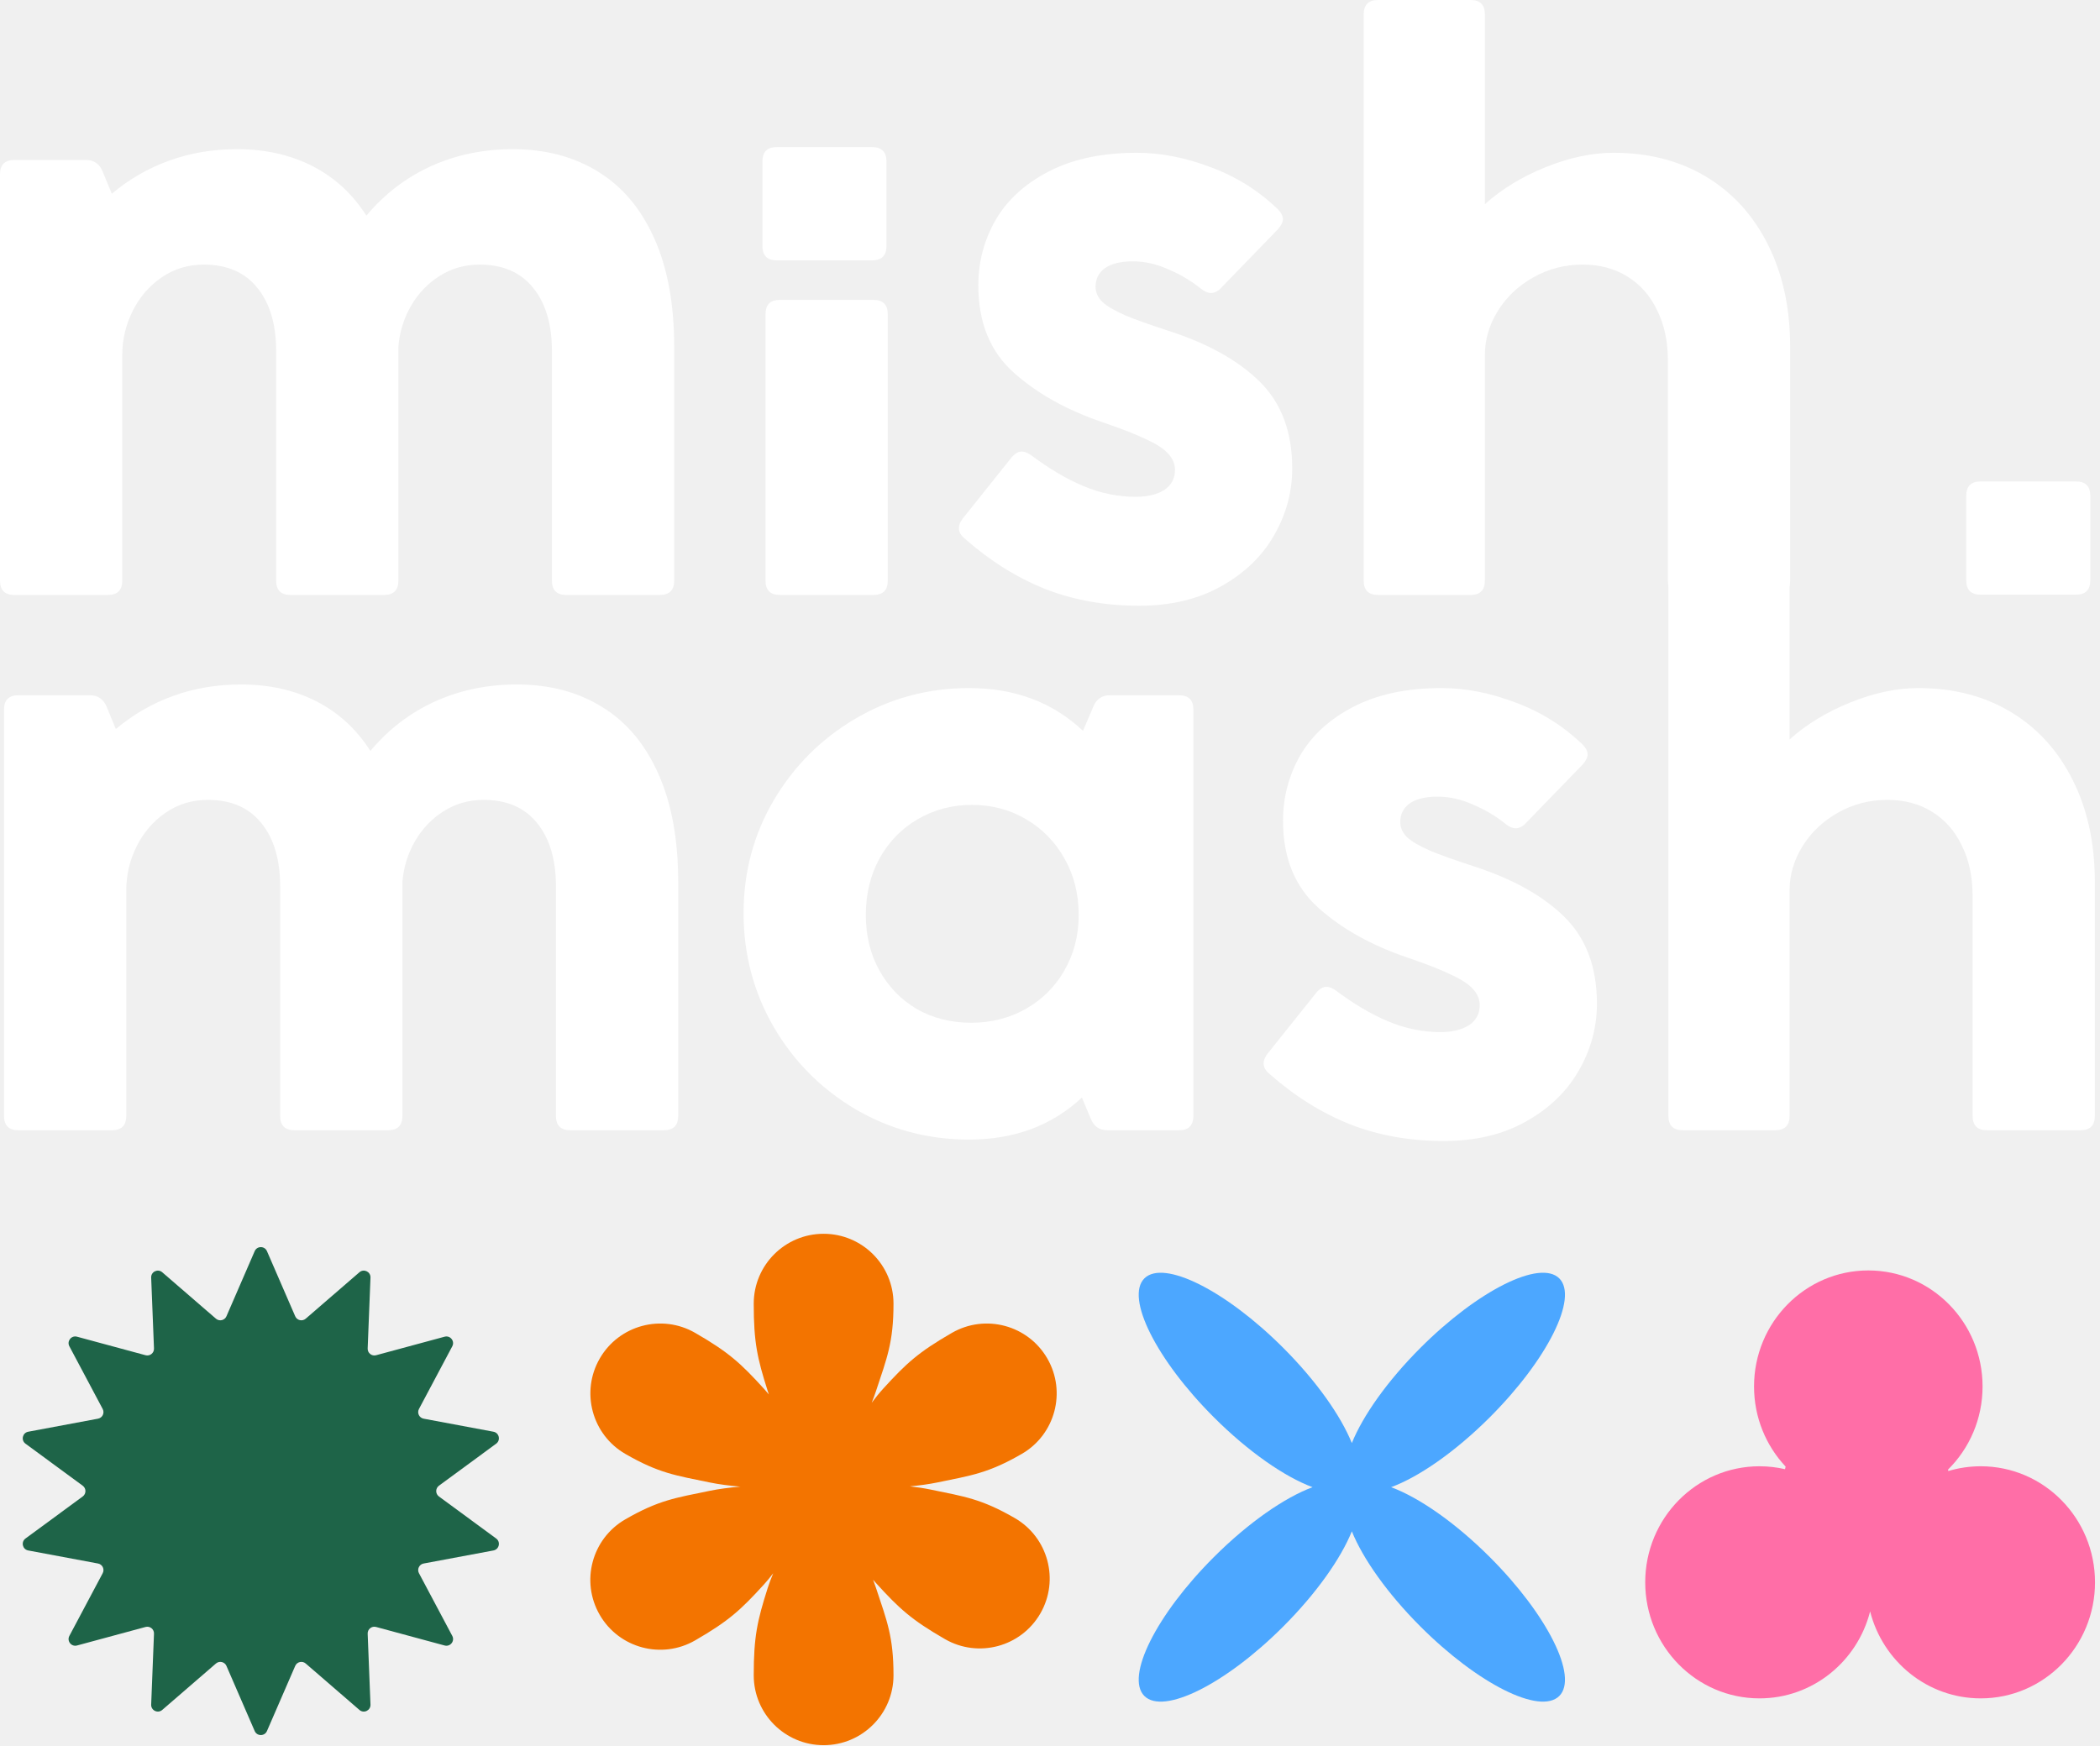
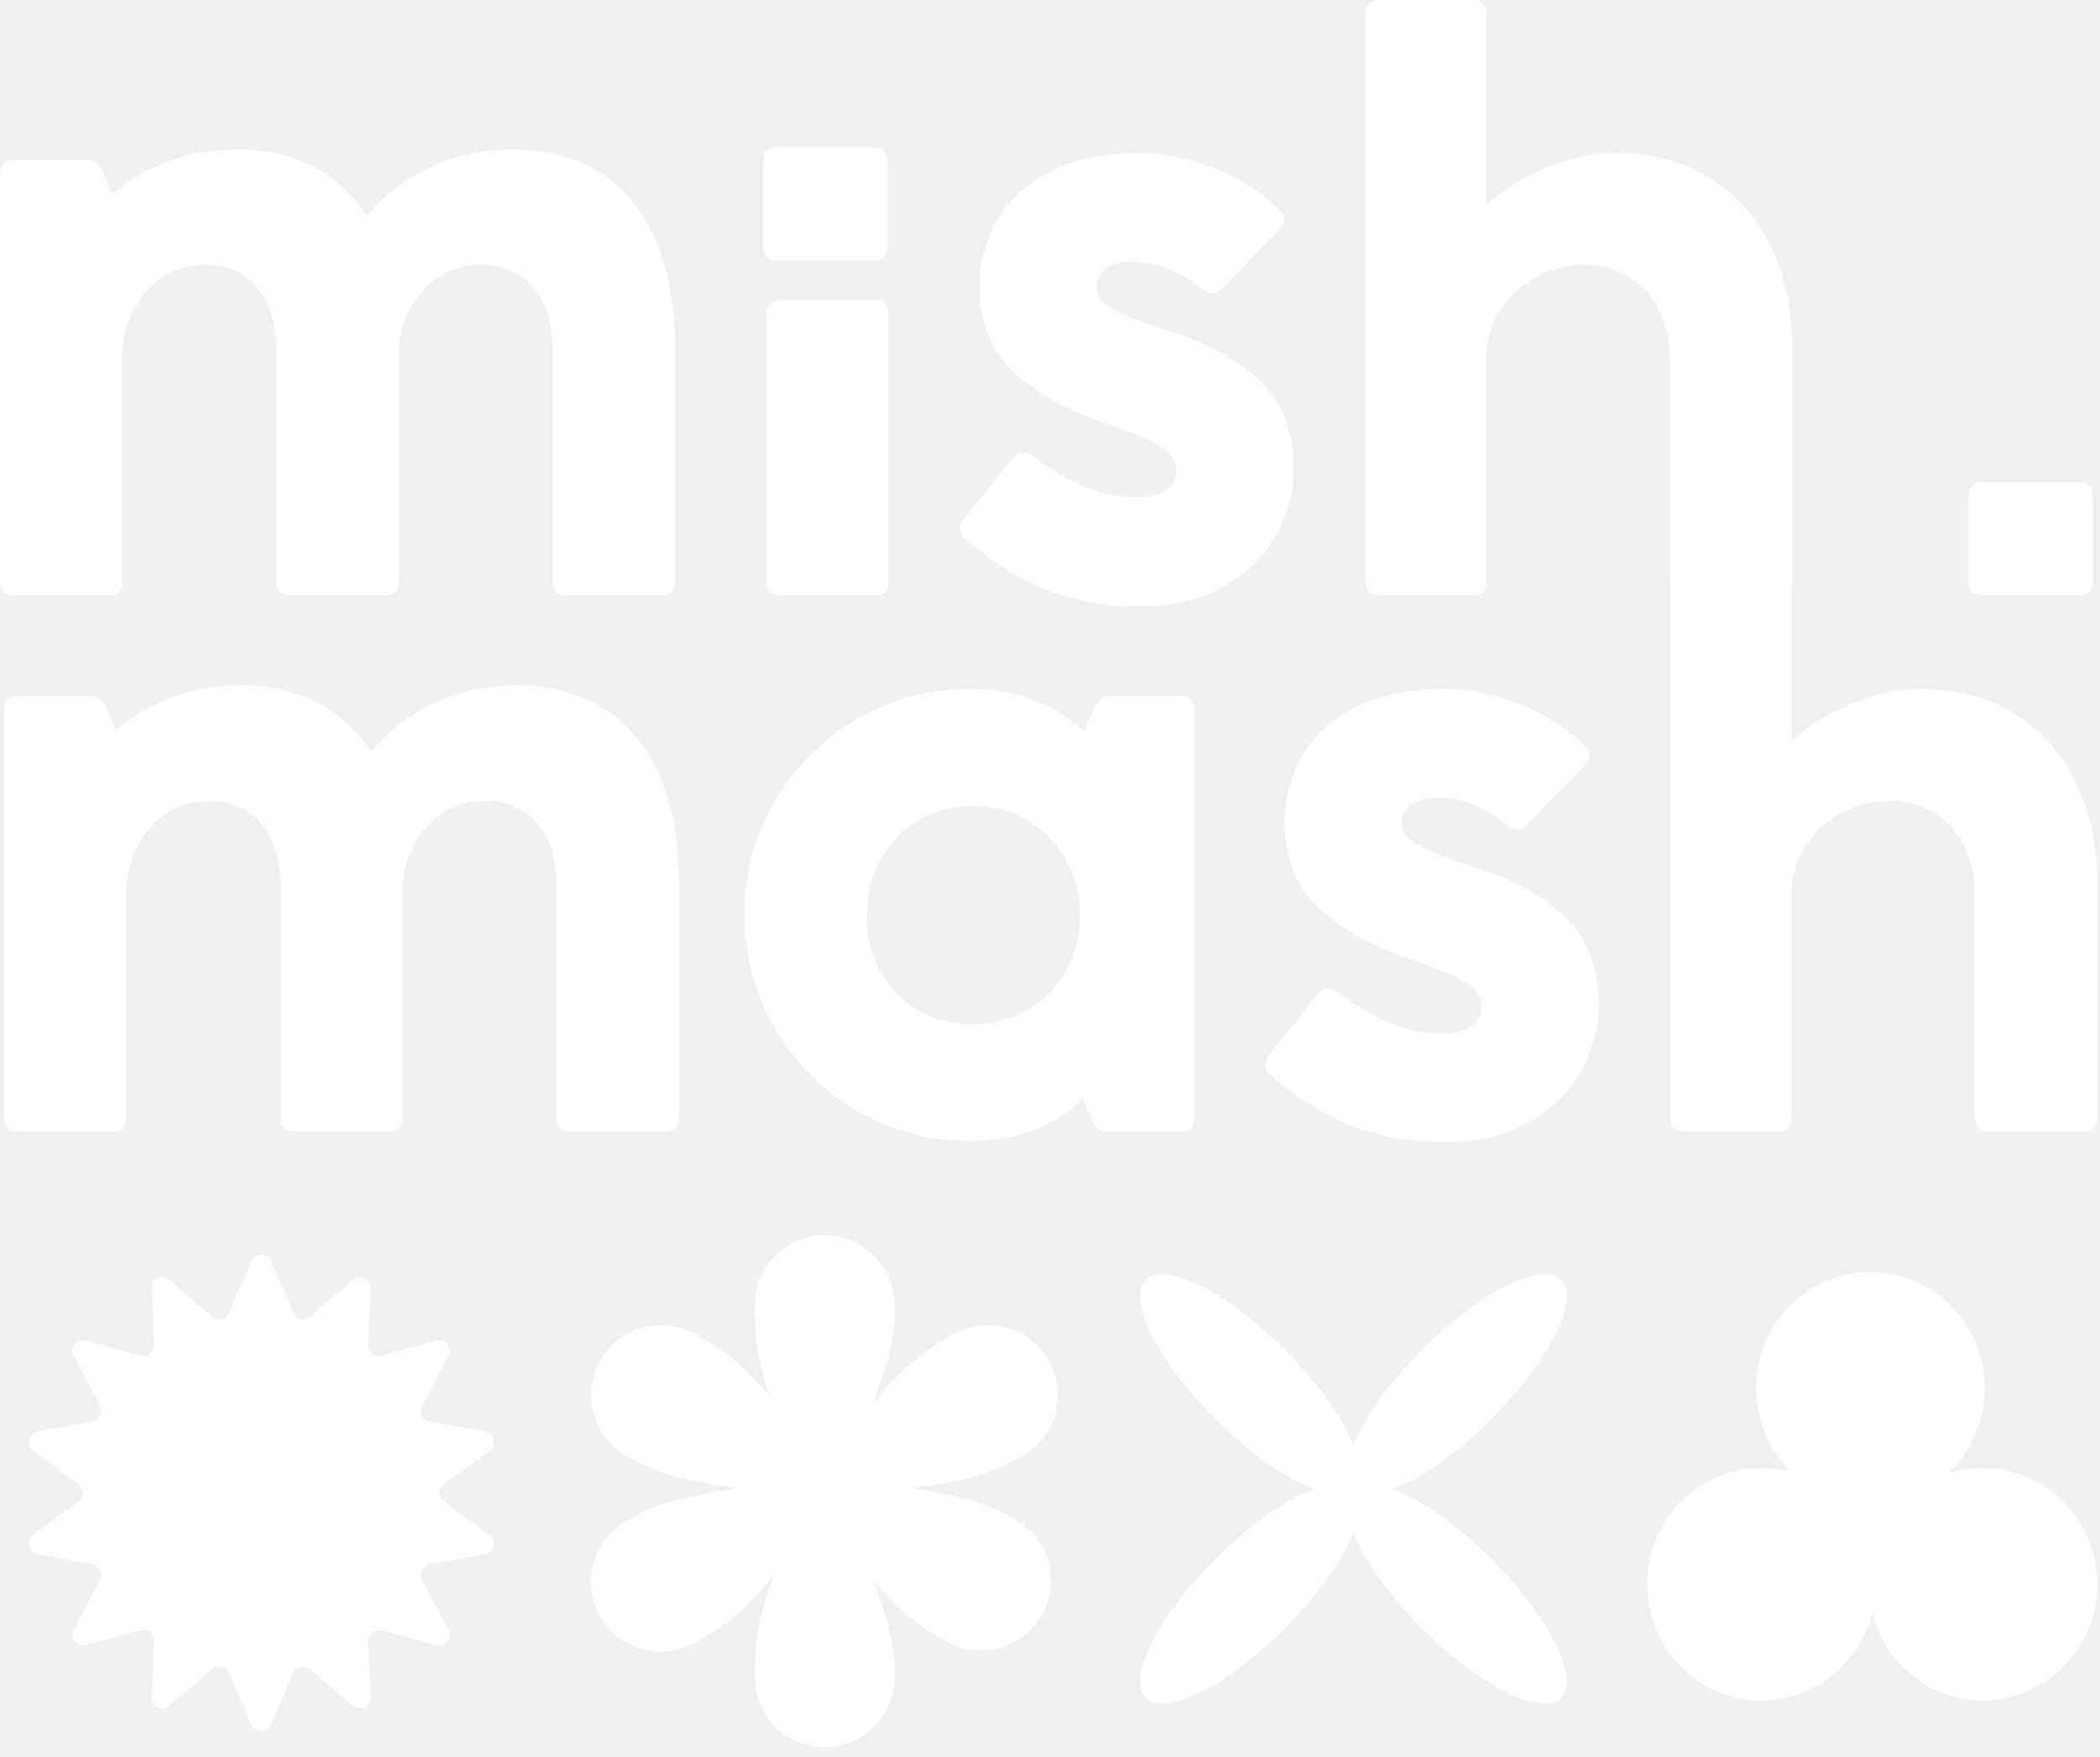
- <svg xmlns="http://www.w3.org/2000/svg" width="314" height="261" viewBox="0 0 314 261" fill="none">
-   <path d="M241.272 22.85C246.541 22.85 251.164 24.05 255.143 26.452C259.121 28.853 262.204 32.258 264.39 36.667C266.576 41.039 267.67 46.111 267.67 51.882V86.828C267.67 88.262 266.953 88.979 265.519 88.979H251.541C250.107 88.979 249.39 88.262 249.39 86.828V53.925C249.39 51.057 248.852 48.548 247.777 46.398C246.738 44.212 245.25 42.527 243.315 41.344C241.415 40.161 239.193 39.57 236.648 39.57C233.96 39.57 231.487 40.215 229.229 41.505C227.007 42.76 225.25 44.427 223.96 46.505C222.67 48.584 222.025 50.789 222.025 53.118V86.828C222.025 88.262 221.308 88.979 219.874 88.979H206.057C204.623 88.979 203.906 88.262 203.906 86.828V2.151C203.906 0.717 204.623 0 206.057 0H219.874C221.308 0 222.025 0.717 222.025 2.151V30.538C224.533 28.28 227.562 26.434 231.111 25C234.659 23.566 238.046 22.85 241.272 22.85Z" fill="white" />
-   <path d="M170.315 90.591C165.225 90.591 160.53 89.749 156.229 88.065C151.964 86.344 147.967 83.835 144.24 80.538C143.666 80.072 143.379 79.552 143.379 78.979C143.379 78.513 143.577 78.029 143.971 77.527L151.229 68.441C151.731 67.832 152.25 67.527 152.788 67.527C153.182 67.527 153.666 67.724 154.24 68.118C156.856 70.09 159.437 71.613 161.982 72.688C164.562 73.764 167.161 74.301 169.777 74.301C171.569 74.301 173.003 73.961 174.078 73.28C175.154 72.563 175.691 71.559 175.691 70.269C175.691 69.409 175.369 68.62 174.723 67.903C174.114 67.186 173.039 66.47 171.498 65.753C169.956 65 167.77 64.14 164.939 63.172C159.526 61.344 155.064 58.853 151.551 55.699C148.039 52.545 146.283 48.208 146.283 42.688C146.283 39.176 147.143 35.914 148.863 32.903C150.62 29.893 153.272 27.473 156.82 25.645C160.404 23.782 164.795 22.85 169.992 22.85C173.577 22.85 177.25 23.567 181.014 25C184.813 26.398 188.164 28.495 191.068 31.291C191.569 31.792 191.82 32.294 191.82 32.796C191.82 33.226 191.569 33.728 191.068 34.301L182.573 43.065C182.107 43.566 181.605 43.817 181.068 43.817C180.602 43.817 180.1 43.602 179.562 43.172C178.093 41.989 176.462 41.022 174.67 40.269C172.913 39.48 171.157 39.086 169.401 39.086C167.573 39.086 166.175 39.427 165.207 40.108C164.275 40.789 163.81 41.721 163.81 42.903C163.81 43.728 164.15 44.48 164.831 45.161C165.548 45.807 166.677 46.47 168.218 47.151C169.759 47.796 171.91 48.566 174.67 49.462C180.584 51.362 185.154 53.907 188.379 57.097C191.605 60.287 193.218 64.606 193.218 70.054C193.218 73.602 192.304 76.954 190.476 80.108C188.684 83.226 186.05 85.753 182.573 87.688C179.132 89.624 175.046 90.591 170.315 90.591Z" fill="white" />
-   <path d="M132.742 86.828C132.742 88.262 132.026 88.979 130.592 88.979H116.613C115.18 88.979 114.463 88.262 114.463 86.828V47C114.463 45.566 115.18 44.849 116.613 44.849H130.592C132.026 44.849 132.742 45.566 132.742 47V86.828Z" fill="white" />
-   <path d="M114 36.785C114 38.219 114.717 38.935 116.151 38.935H130.398C131.832 38.935 132.548 38.219 132.548 36.785V24.151C132.548 22.717 131.832 22 130.398 22H116.151C114.717 22 114 22.717 114 24.151V36.785Z" fill="white" />
-   <path d="M294 86.785C294 88.219 294.717 88.936 296.151 88.936H310.398C311.832 88.936 312.548 88.219 312.548 86.785V74.15C312.548 72.717 311.832 72 310.398 72H296.151C294.717 72 294 72.717 294 74.15V86.785Z" fill="white" />
-   <path d="M76.667 22.312C81.577 22.312 85.842 23.442 89.462 25.7C93.082 27.922 95.878 31.255 97.85 35.7C99.821 40.108 100.806 45.502 100.806 51.882V86.829C100.806 88.262 100.09 88.979 98.656 88.979H84.677C83.244 88.979 82.527 88.262 82.527 86.829V52.528C82.527 48.513 81.595 45.359 79.731 43.065C77.867 40.735 75.197 39.571 71.72 39.571C69.498 39.571 67.491 40.144 65.699 41.291C63.943 42.402 62.527 43.89 61.452 45.753C60.376 47.617 59.749 49.642 59.57 51.829V86.829C59.57 88.262 58.853 88.979 57.419 88.979H43.441C42.007 88.979 41.29 88.262 41.29 86.829V52.528C41.29 48.513 40.358 45.359 38.495 43.065C36.631 40.735 33.961 39.571 30.484 39.571C28.118 39.571 26.004 40.216 24.14 41.506C22.312 42.761 20.878 44.427 19.839 46.506C18.799 48.585 18.28 50.789 18.28 53.119V86.829C18.28 88.262 17.563 88.979 16.129 88.979H2.151C0.717 88.979 0 88.262 0 86.829V26.076C0 24.642 0.717 23.925 2.151 23.925H12.85C13.459 23.925 13.961 24.069 14.355 24.355C14.749 24.606 15.072 25.019 15.323 25.592L16.72 28.979C19.265 26.829 22.115 25.18 25.269 24.033C28.423 22.886 31.81 22.312 35.43 22.312C39.66 22.312 43.423 23.155 46.72 24.839C50.018 26.524 52.706 28.997 54.785 32.259C57.437 29.069 60.627 26.614 64.355 24.893C68.118 23.173 72.222 22.312 76.667 22.312Z" fill="white" />
-   <path d="M286.832 102.903C292.101 102.903 296.725 104.104 300.703 106.505C304.682 108.907 307.764 112.312 309.951 116.72C312.137 121.093 313.23 126.165 313.23 131.935V166.882C313.23 168.315 312.513 169.032 311.08 169.032H297.101C295.668 169.032 294.951 168.315 294.951 166.882V133.978C294.951 131.111 294.413 128.602 293.338 126.452C292.298 124.265 290.811 122.581 288.875 121.398C286.976 120.215 284.754 119.624 282.209 119.624C279.521 119.624 277.047 120.269 274.789 121.559C272.567 122.814 270.811 124.48 269.521 126.559C268.23 128.638 267.585 130.842 267.585 133.172V166.882C267.585 168.315 266.868 169.032 265.435 169.032H251.617C250.184 169.032 249.467 168.315 249.467 166.882V87.15C249.467 85.717 250.184 85 251.617 85H265.435C266.868 85 267.585 85.717 267.585 87.15V110.591C270.094 108.333 273.123 106.487 276.671 105.054C280.219 103.62 283.607 102.903 286.832 102.903Z" fill="white" />
-   <path d="M215.875 170.645C210.786 170.645 206.09 169.803 201.789 168.118C197.524 166.398 193.528 163.889 189.8 160.591C189.227 160.126 188.94 159.606 188.94 159.032C188.94 158.566 189.137 158.083 189.531 157.581L196.789 148.495C197.291 147.885 197.811 147.581 198.349 147.581C198.743 147.581 199.227 147.778 199.8 148.172C202.417 150.143 204.997 151.667 207.542 152.742C210.123 153.817 212.721 154.355 215.338 154.355C217.13 154.355 218.564 154.014 219.639 153.333C220.714 152.617 221.252 151.613 221.252 150.323C221.252 149.462 220.929 148.674 220.284 147.957C219.675 147.24 218.599 146.523 217.058 145.807C215.517 145.054 213.331 144.194 210.499 143.226C205.087 141.398 200.625 138.907 197.112 135.753C193.599 132.599 191.843 128.262 191.843 122.742C191.843 119.229 192.703 115.968 194.424 112.957C196.18 109.946 198.832 107.527 202.381 105.699C205.965 103.835 210.356 102.903 215.553 102.903C219.137 102.903 222.811 103.62 226.574 105.054C230.374 106.452 233.725 108.548 236.628 111.344C237.13 111.846 237.381 112.348 237.381 112.85C237.381 113.28 237.13 113.781 236.628 114.355L228.133 123.118C227.668 123.62 227.166 123.871 226.628 123.871C226.162 123.871 225.66 123.656 225.123 123.226C223.653 122.043 222.022 121.075 220.23 120.323C218.474 119.534 216.718 119.14 214.961 119.14C213.134 119.14 211.736 119.48 210.768 120.161C209.836 120.842 209.37 121.774 209.37 122.957C209.37 123.781 209.711 124.534 210.392 125.215C211.108 125.86 212.237 126.523 213.779 127.204C215.32 127.85 217.47 128.62 220.23 129.516C226.144 131.416 230.714 133.961 233.94 137.151C237.166 140.341 238.779 144.66 238.779 150.108C238.779 153.656 237.865 157.007 236.037 160.161C234.245 163.28 231.61 165.807 228.133 167.742C224.693 169.678 220.607 170.645 215.875 170.645Z" fill="white" />
-   <path d="M163.493 105.645C163.959 104.534 164.784 103.979 165.967 103.979H176.289C177.723 103.979 178.44 104.695 178.44 106.129V166.882C178.44 168.316 177.723 169.032 176.289 169.032H165.59C164.407 169.032 163.583 168.477 163.117 167.366L161.773 164.14C157.293 168.333 151.666 170.43 144.891 170.43C138.762 170.43 133.117 168.925 127.956 165.914C122.795 162.867 118.709 158.764 115.698 153.602C112.687 148.405 111.182 142.724 111.182 136.559C111.182 130.43 112.687 124.803 115.698 119.678C118.744 114.516 122.848 110.43 128.01 107.419C133.171 104.409 138.798 102.903 144.891 102.903C151.737 102.903 157.418 105.036 161.934 109.301L163.493 105.645ZM145.214 152.957C148.189 152.957 150.895 152.276 153.332 150.914C155.805 149.516 157.741 147.599 159.139 145.161C160.572 142.688 161.289 139.91 161.289 136.828C161.289 133.71 160.59 130.914 159.192 128.441C157.795 125.932 155.877 123.961 153.44 122.527C151.002 121.093 148.296 120.376 145.321 120.376C142.347 120.376 139.64 121.093 137.203 122.527C134.802 123.925 132.902 125.878 131.504 128.387C130.142 130.896 129.461 133.71 129.461 136.828C129.461 139.946 130.142 142.724 131.504 145.161C132.866 147.599 134.73 149.516 137.096 150.914C139.497 152.276 142.203 152.957 145.214 152.957Z" fill="white" />
-   <path d="M77.267 102.366C82.177 102.366 86.442 103.495 90.062 105.753C93.683 107.976 96.478 111.309 98.45 115.753C100.421 120.162 101.407 125.556 101.407 131.936V166.882C101.407 168.316 100.69 169.033 99.256 169.033H85.278C83.844 169.033 83.127 168.316 83.127 166.882V132.581C83.127 128.567 82.195 125.413 80.331 123.119C78.468 120.789 75.797 119.624 72.32 119.624C70.098 119.624 68.091 120.198 66.299 121.345C64.543 122.456 63.127 123.943 62.052 125.807C60.976 127.671 60.349 129.696 60.17 131.882V166.882C60.17 168.316 59.453 169.033 58.02 169.033H44.041C42.607 169.033 41.89 168.316 41.89 166.882V132.581C41.89 128.567 40.959 125.413 39.095 123.119C37.231 120.789 34.561 119.624 31.084 119.624C28.718 119.624 26.604 120.269 24.74 121.56C22.912 122.814 21.478 124.481 20.439 126.56C19.399 128.639 18.88 130.843 18.88 133.173V166.882C18.88 168.316 18.163 169.033 16.729 169.033H2.751C1.317 169.033 0.6 168.316 0.6 166.882V106.13C0.6 104.696 1.317 103.979 2.751 103.979H13.45C14.059 103.979 14.561 104.122 14.955 104.409C15.349 104.66 15.672 105.072 15.923 105.646L17.32 109.033C19.865 106.882 22.715 105.234 25.869 104.087C29.023 102.94 32.41 102.366 36.03 102.366C40.26 102.366 44.023 103.209 47.321 104.893C50.618 106.578 53.306 109.051 55.385 112.312C58.037 109.122 61.227 106.667 64.955 104.947C68.718 103.226 72.822 102.366 77.267 102.366Z" fill="white" />
-   <path d="M39.917 258.884C39.569 259.687 38.431 259.687 38.083 258.884L33.859 249.145C33.591 248.525 32.798 248.345 32.288 248.786L24.257 255.729C23.595 256.301 22.569 255.807 22.604 254.932L23.025 244.325C23.051 243.651 22.416 243.144 21.764 243.32L11.517 246.091C10.672 246.319 9.962 245.429 10.373 244.656L15.354 235.282C15.671 234.686 15.318 233.954 14.655 233.83L4.22 231.879C3.359 231.719 3.106 230.609 3.811 230.091L12.367 223.806C12.911 223.406 12.911 222.594 12.367 222.194L3.811 215.909C3.106 215.391 3.359 214.281 4.22 214.121L14.655 212.17C15.318 212.046 15.671 211.314 15.354 210.718L10.373 201.344C9.962 200.571 10.672 199.681 11.517 199.909L21.764 202.68C22.416 202.856 23.051 202.349 23.025 201.675L22.604 191.068C22.569 190.193 23.595 189.699 24.257 190.271L32.288 197.214C32.798 197.655 33.591 197.475 33.859 196.855L38.083 187.116C38.431 186.313 39.569 186.313 39.917 187.116L44.141 196.855C44.409 197.475 45.202 197.655 45.712 197.214L53.743 190.271C54.405 189.699 55.431 190.193 55.396 191.068L54.975 201.675C54.949 202.349 55.584 202.856 56.236 202.68L66.483 199.909C67.328 199.681 68.038 200.571 67.627 201.344L62.646 210.718C62.329 211.314 62.682 212.046 63.345 212.17L73.78 214.121C74.641 214.281 74.894 215.391 74.189 215.909L65.633 222.194C65.089 222.594 65.089 223.406 65.633 223.806L74.189 230.091C74.894 230.609 74.641 231.719 73.78 231.879L63.345 233.83C62.682 233.954 62.329 234.686 62.646 235.282L67.627 244.656C68.038 245.429 67.328 246.319 66.483 246.091L56.236 243.32C55.584 243.144 54.949 243.651 54.975 244.325L55.396 254.932C55.431 255.807 54.405 256.301 53.743 255.729L45.712 248.786C45.202 248.345 44.409 248.525 44.141 249.145L39.917 258.884Z" fill="#1E6448" />
-   <path d="M279.355 190C288.791 190 296.44 197.77 296.44 207.355C296.44 212.229 294.462 216.633 291.277 219.785C291.292 219.856 291.306 219.927 291.319 219.998C292.857 219.536 294.485 219.288 296.17 219.288C305.605 219.288 313.254 227.059 313.254 236.645C313.254 246.23 305.605 254 296.17 254C288.214 254 281.528 248.476 279.627 240.997C277.726 248.476 271.041 254 263.085 254C253.649 254 246 246.23 246 236.645C246 227.059 253.649 219.288 263.085 219.288C264.398 219.288 265.676 219.439 266.903 219.724C266.931 219.593 266.961 219.463 266.992 219.334C264.067 216.219 262.271 212 262.271 207.355C262.272 197.77 269.92 190 279.355 190Z" fill="#FF6EA7" />
-   <path d="M123.15 261C117.38 261 112.701 256.321 112.701 250.551C112.701 244.78 113.224 242.412 114.791 237.489C115.017 236.78 115.297 236.045 115.612 235.296C115.149 235.9 114.68 236.469 114.209 236.986C110.73 240.804 108.94 242.441 103.942 245.326C98.945 248.211 92.554 246.499 89.669 241.502C86.784 236.504 88.496 230.114 93.493 227.229C98.491 224.343 101.017 224.012 106.111 222.96C107.506 222.672 109.082 222.472 110.699 222.334C109.085 222.196 107.512 221.996 106.121 221.709C101.027 220.657 98.501 220.326 93.504 217.44C88.506 214.555 86.793 208.165 89.679 203.167C92.564 198.169 98.955 196.456 103.953 199.342C108.951 202.227 110.74 203.865 114.22 207.683C114.47 207.957 114.718 208.246 114.966 208.547C114.905 208.372 114.846 208.2 114.791 208.028C113.224 203.106 112.701 200.737 112.701 194.967C112.701 189.196 117.38 184.518 123.15 184.518C128.921 184.518 133.6 189.196 133.6 194.967C133.6 200.737 132.624 203.091 130.987 208.028C130.798 208.6 130.579 209.192 130.337 209.796C130.902 209.034 131.478 208.319 132.058 207.683C135.537 203.865 137.327 202.227 142.325 199.342C147.323 196.457 153.713 198.169 156.599 203.167C159.484 208.165 157.772 214.555 152.774 217.44C147.777 220.326 145.251 220.657 140.156 221.709C138.903 221.968 137.503 222.155 136.058 222.291C137.13 222.414 138.164 222.568 139.112 222.764C144.207 223.815 146.733 224.147 151.73 227.032C156.728 229.918 158.44 236.308 155.555 241.306C152.669 246.303 146.279 248.015 141.281 245.13C136.284 242.245 134.494 240.608 131.015 236.79C130.859 236.619 130.703 236.442 130.548 236.26C130.708 236.678 130.854 237.089 130.987 237.489C132.624 242.427 133.6 244.78 133.6 250.551C133.6 256.322 128.921 261 123.15 261Z" fill="#F37400" />
-   <path d="M191.867 243.262C183.269 251.86 173.975 256.506 171.109 253.64C168.244 250.773 172.891 241.48 181.488 232.883C186.681 227.69 192.129 223.942 196.26 222.416C192.129 220.89 186.681 217.142 181.488 211.949C172.89 203.351 168.244 194.057 171.11 191.191C173.977 188.326 183.27 192.973 191.867 201.57C196.843 206.546 200.493 211.756 202.132 215.817C203.771 211.756 207.42 206.546 212.396 201.57C220.994 192.972 230.287 188.325 233.153 191.191C236.019 194.057 231.372 203.351 222.774 211.949C217.582 217.141 212.136 220.89 208.005 222.416C212.136 223.942 217.582 227.691 222.774 232.883C231.372 241.481 236.019 250.773 233.153 253.64C230.287 256.506 220.994 251.859 212.396 243.261C207.42 238.286 203.771 233.076 202.132 229.016C200.493 233.077 196.843 238.286 191.867 243.262Z" fill="#4CA7FF" />
+ <svg xmlns="http://www.w3.org/2000/svg" width="196" height="164" viewBox="0 0 196 164" fill="none">
+   <path d="M150.778 14.279C154.071 14.279 156.96 15.03 159.446 16.53C161.933 18.031 163.859 20.159 165.225 22.914C166.592 25.647 167.275 28.816 167.275 32.423V54.262C167.275 55.158 166.827 55.606 165.931 55.606H157.195C156.299 55.606 155.851 55.158 155.851 54.262V33.699C155.851 31.907 155.515 30.34 154.843 28.996C154.194 27.629 153.264 26.576 152.055 25.837C150.868 25.098 149.479 24.729 147.889 24.729C146.209 24.729 144.663 25.132 143.252 25.938C141.863 26.722 140.766 27.764 139.959 29.063C139.153 30.362 138.75 31.739 138.75 33.195V54.262C138.75 55.158 138.302 55.606 137.406 55.606H128.771C127.875 55.606 127.427 55.158 127.427 54.262V1.344C127.427 0.448 127.875 0 128.771 0H137.406C138.302 0 138.75 0.448 138.75 1.344V19.084C140.318 17.673 142.21 16.519 144.428 15.623C146.645 14.727 148.762 14.279 150.778 14.279Z" fill="white" />
+   <path d="M106.435 56.615C103.254 56.615 100.32 56.089 97.632 55.036C94.967 53.961 92.469 52.393 90.14 50.332C89.781 50.041 89.602 49.716 89.602 49.358C89.602 49.066 89.725 48.764 89.972 48.45L94.507 42.772C94.821 42.392 95.146 42.201 95.482 42.201C95.728 42.201 96.031 42.324 96.389 42.571C98.024 43.803 99.637 44.755 101.227 45.427C102.84 46.099 104.464 46.435 106.099 46.435C107.219 46.435 108.115 46.222 108.787 45.796C109.459 45.348 109.795 44.721 109.795 43.915C109.795 43.377 109.593 42.884 109.19 42.436C108.809 41.988 108.137 41.54 107.174 41.092C106.211 40.622 104.844 40.084 103.075 39.48C99.693 38.337 96.904 36.781 94.709 34.809C92.514 32.838 91.416 30.128 91.416 26.679C91.416 24.483 91.954 22.445 93.029 20.564C94.127 18.682 95.784 17.17 98.002 16.028C100.241 14.863 102.985 14.281 106.233 14.281C108.473 14.281 110.769 14.729 113.121 15.625C115.495 16.498 117.589 17.809 119.404 19.556C119.717 19.869 119.874 20.183 119.874 20.497C119.874 20.765 119.717 21.079 119.404 21.437L114.095 26.914C113.804 27.227 113.49 27.384 113.154 27.384C112.863 27.384 112.55 27.25 112.214 26.981C111.295 26.242 110.276 25.637 109.156 25.167C108.059 24.674 106.961 24.427 105.864 24.427C104.721 24.427 103.848 24.64 103.243 25.066C102.661 25.491 102.369 26.074 102.369 26.813C102.369 27.328 102.582 27.799 103.008 28.224C103.456 28.627 104.161 29.042 105.124 29.467C106.088 29.87 107.431 30.352 109.156 30.912C112.852 32.099 115.708 33.69 117.724 35.683C119.74 37.677 120.748 40.376 120.748 43.78C120.748 45.998 120.176 48.092 119.034 50.063C117.914 52.012 116.268 53.591 114.095 54.801C111.945 56.01 109.391 56.615 106.435 56.615Z" fill="white" />
+   <path d="M82.952 54.262C82.952 55.158 82.504 55.606 81.608 55.606H72.873C71.977 55.606 71.529 55.158 71.529 54.262V29.372C71.529 28.476 71.977 28.028 72.873 28.028H81.608C82.504 28.028 82.952 28.476 82.952 29.372V54.262Z" fill="white" />
+   <path d="M71.242 22.99C71.242 23.886 71.69 24.334 72.586 24.334H81.49C82.386 24.334 82.834 23.886 82.834 22.99V15.094C82.834 14.198 82.386 13.75 81.49 13.75H72.586C71.69 13.75 71.242 14.198 71.242 15.094V22.99Z" fill="white" />
+   <path d="M183.727 54.235C183.727 55.131 184.175 55.579 185.071 55.579H193.974C194.87 55.579 195.318 55.131 195.318 54.235V46.339C195.318 45.443 194.87 44.995 193.974 44.995H185.071C184.175 44.995 183.727 45.443 183.727 46.339V54.235Z" fill="white" />
+   <path d="M47.911 13.944C50.98 13.944 53.645 14.649 55.907 16.061C58.17 17.449 59.917 19.532 61.149 22.31C62.381 25.065 62.997 28.436 62.997 32.423V54.262C62.997 55.158 62.549 55.606 61.653 55.606H52.917C52.021 55.606 51.573 55.158 51.573 54.262V32.826C51.573 30.317 50.991 28.346 49.826 26.913C48.661 25.457 46.993 24.729 44.82 24.729C43.431 24.729 42.177 25.087 41.057 25.804C39.959 26.498 39.075 27.428 38.403 28.593C37.731 29.758 37.339 31.023 37.227 32.389V54.262C37.227 55.158 36.779 55.606 35.883 55.606H27.147C26.251 55.606 25.803 55.158 25.803 54.262V32.826C25.803 30.317 25.221 28.346 24.056 26.913C22.892 25.457 21.223 24.729 19.05 24.729C17.572 24.729 16.25 25.132 15.086 25.939C13.943 26.723 13.047 27.764 12.398 29.063C11.748 30.362 11.423 31.74 11.423 33.196V54.262C11.423 55.158 10.975 55.606 10.079 55.606H1.344C0.448 55.606 0 55.158 0 54.262V16.296C0 15.4 0.448 14.952 1.344 14.952H8.03C8.411 14.952 8.724 15.041 8.971 15.221C9.217 15.377 9.419 15.635 9.575 15.993L10.449 18.11C12.039 16.766 13.82 15.736 15.791 15.019C17.762 14.302 19.879 13.944 22.141 13.944C24.784 13.944 27.136 14.47 29.197 15.523C31.258 16.576 32.937 18.121 34.236 20.16C35.894 18.166 37.888 16.632 40.217 15.557C42.569 14.481 45.133 13.944 47.911 13.944Z" fill="white" />
+   <path d="M179.251 64.308C182.543 64.308 185.433 65.058 187.919 66.559C190.405 68.06 192.332 70.188 193.698 72.943C195.064 75.675 195.747 78.845 195.747 82.451V104.29C195.747 105.186 195.299 105.634 194.403 105.634H185.668C184.772 105.634 184.324 105.186 184.324 104.29V83.728C184.324 81.936 183.988 80.368 183.316 79.024C182.666 77.658 181.737 76.605 180.527 75.866C179.34 75.127 177.952 74.757 176.361 74.757C174.681 74.757 173.136 75.16 171.725 75.967C170.336 76.751 169.238 77.792 168.432 79.091C167.626 80.391 167.222 81.768 167.222 83.224V104.29C167.222 105.186 166.775 105.634 165.879 105.634H157.244C156.348 105.634 155.9 105.186 155.9 104.29V54.464C155.9 53.568 156.348 53.12 157.244 53.12H165.879C166.775 53.12 167.222 53.568 167.222 54.464V69.112C168.79 67.701 170.683 66.548 172.901 65.652C175.118 64.756 177.235 64.308 179.251 64.308Z" fill="white" />
+   <path d="M134.907 106.642C131.726 106.642 128.792 106.116 126.104 105.063C123.439 103.988 120.941 102.42 118.612 100.359C118.253 100.068 118.074 99.743 118.074 99.385C118.074 99.094 118.197 98.791 118.444 98.478L122.98 92.8C123.293 92.419 123.618 92.228 123.954 92.228C124.2 92.228 124.503 92.352 124.861 92.598C126.496 93.83 128.109 94.782 129.699 95.454C131.312 96.126 132.936 96.462 134.571 96.462C135.691 96.462 136.587 96.249 137.259 95.824C137.931 95.376 138.267 94.748 138.267 93.942C138.267 93.404 138.065 92.912 137.662 92.464C137.281 92.016 136.609 91.568 135.646 91.12C134.683 90.649 133.317 90.112 131.547 89.507C128.165 88.365 125.376 86.808 123.181 84.837C120.986 82.866 119.889 80.155 119.889 76.706C119.889 74.511 120.426 72.473 121.501 70.591C122.599 68.71 124.256 67.198 126.474 66.055C128.714 64.891 131.457 64.308 134.705 64.308C136.945 64.308 139.241 64.756 141.593 65.652C143.967 66.526 146.061 67.836 147.876 69.583C148.189 69.897 148.346 70.21 148.346 70.524C148.346 70.793 148.189 71.106 147.876 71.465L142.567 76.941C142.276 77.255 141.963 77.412 141.627 77.412C141.335 77.412 141.022 77.277 140.686 77.008C139.767 76.269 138.748 75.664 137.628 75.194C136.531 74.701 135.433 74.455 134.336 74.455C133.193 74.455 132.32 74.668 131.715 75.093C131.133 75.519 130.842 76.101 130.842 76.84C130.842 77.356 131.054 77.826 131.48 78.251C131.928 78.655 132.633 79.069 133.597 79.495C134.56 79.898 135.904 80.379 137.628 80.939C141.324 82.126 144.18 83.717 146.196 85.71C148.212 87.704 149.22 90.403 149.22 93.808C149.22 96.025 148.649 98.119 147.506 100.091C146.386 102.039 144.74 103.618 142.567 104.828C140.417 106.038 137.864 106.642 134.907 106.642Z" fill="white" />
+   <path d="M102.17 66.022C102.461 65.327 102.976 64.98 103.715 64.98H110.166C111.062 64.98 111.51 65.428 111.51 66.324V104.29C111.51 105.186 111.062 105.634 110.166 105.634H103.48C102.741 105.634 102.226 105.287 101.934 104.593L101.094 102.577C98.294 105.198 94.778 106.508 90.545 106.508C86.714 106.508 83.187 105.567 79.961 103.686C76.736 101.782 74.182 99.217 72.301 95.992C70.419 92.744 69.478 89.193 69.478 85.341C69.478 81.511 70.419 77.994 72.301 74.791C74.205 71.565 76.769 69.012 79.995 67.13C83.22 65.249 86.737 64.308 90.545 64.308C94.823 64.308 98.373 65.641 101.195 68.306L102.17 66.022ZM90.746 95.588C92.605 95.588 94.296 95.163 95.82 94.312C97.365 93.438 98.575 92.24 99.448 90.717C100.344 89.171 100.792 87.435 100.792 85.509C100.792 83.56 100.355 81.813 99.482 80.267C98.608 78.7 97.41 77.468 95.887 76.572C94.364 75.676 92.672 75.228 90.813 75.228C88.954 75.228 87.263 75.676 85.74 76.572C84.239 77.445 83.052 78.666 82.179 80.234C81.328 81.802 80.902 83.56 80.902 85.509C80.902 87.457 81.328 89.193 82.179 90.717C83.03 92.24 84.195 93.438 85.673 94.312C87.174 95.163 88.865 95.588 90.746 95.588Z" fill="white" />
+   <path d="M48.286 63.974C51.355 63.974 54.021 64.679 56.283 66.09C58.545 67.479 60.292 69.562 61.524 72.34C62.756 75.095 63.372 78.466 63.372 82.453V104.292C63.372 105.188 62.924 105.636 62.028 105.636H53.293C52.397 105.636 51.949 105.188 51.949 104.292V82.856C51.949 80.347 51.366 78.376 50.202 76.943C49.037 75.487 47.368 74.759 45.195 74.759C43.807 74.759 42.552 75.117 41.432 75.834C40.335 76.528 39.45 77.458 38.778 78.623C38.106 79.787 37.714 81.053 37.602 82.419V104.292C37.602 105.188 37.154 105.636 36.258 105.636H27.523C26.627 105.636 26.179 105.188 26.179 104.292V82.856C26.179 80.347 25.596 78.376 24.432 76.943C23.267 75.487 21.598 74.759 19.426 74.759C17.947 74.759 16.626 75.162 15.461 75.968C14.319 76.752 13.423 77.794 12.773 79.093C12.124 80.392 11.799 81.77 11.799 83.226V104.292C11.799 105.188 11.351 105.636 10.455 105.636H1.719C0.823 105.636 0.375 105.188 0.375 104.292V66.326C0.375 65.43 0.823 64.982 1.719 64.982H8.405C8.786 64.982 9.1 65.071 9.346 65.25C9.593 65.407 9.794 65.665 9.951 66.023L10.825 68.14C12.415 66.796 14.195 65.766 16.167 65.049C18.138 64.332 20.254 63.974 22.517 63.974C25.16 63.974 27.512 64.5 29.572 65.553C31.633 66.606 33.313 68.151 34.612 70.189C36.27 68.196 38.263 66.662 40.593 65.586C42.944 64.511 45.509 63.974 48.286 63.974Z" fill="white" />
+   <path d="M25.29 160.991C24.942 161.794 23.804 161.794 23.456 160.991L21.363 156.166C21.095 155.547 20.303 155.366 19.792 155.807L15.814 159.246C15.152 159.819 14.126 159.325 14.161 158.45L14.369 153.196C14.396 152.522 13.761 152.015 13.109 152.191L8.033 153.563C7.188 153.792 6.478 152.902 6.889 152.129L9.356 147.485C9.673 146.889 9.32 146.157 8.657 146.033L3.488 145.067C2.628 144.906 2.374 143.796 3.08 143.278L7.318 140.165C7.862 139.765 7.862 138.953 7.318 138.553L3.08 135.44C2.374 134.922 2.628 133.812 3.488 133.651L8.657 132.685C9.32 132.561 9.673 131.829 9.356 131.233L6.889 126.589C6.478 125.816 7.188 124.926 8.033 125.155L13.109 126.527C13.761 126.703 14.396 126.196 14.369 125.522L14.161 120.268C14.126 119.393 15.152 118.899 15.814 119.471L19.792 122.91C20.303 123.352 21.095 123.171 21.363 122.552L23.456 117.727C23.804 116.924 24.942 116.924 25.29 117.727L27.382 122.552C27.651 123.171 28.443 123.352 28.954 122.91L32.932 119.471C33.594 118.899 34.62 119.393 34.585 120.268L34.377 125.522C34.35 126.196 34.985 126.703 35.637 126.527L40.713 125.155C41.558 124.926 42.268 125.816 41.857 126.589L39.389 131.233C39.073 131.829 39.425 132.561 40.089 132.685L45.258 133.651C46.118 133.812 46.371 134.922 45.666 135.44L41.428 138.553C40.884 138.953 40.884 139.765 41.428 140.165L45.666 143.278C46.371 143.796 46.118 144.906 45.258 145.067L40.089 146.033C39.425 146.157 39.073 146.889 39.389 147.485L41.857 152.129C42.268 152.902 41.558 153.792 40.713 153.563L35.637 152.191C34.985 152.015 34.35 152.522 34.377 153.196L34.585 158.45C34.62 159.325 33.594 159.819 32.932 159.246L28.954 155.807C28.443 155.366 27.651 155.547 27.382 156.166L25.29 160.991Z" fill="white" />
+   <path d="M174.577 118.74C180.474 118.74 185.254 123.596 185.254 129.586C185.254 132.633 184.015 135.383 182.024 137.353C182.034 137.398 182.043 137.443 182.052 137.488C183.013 137.199 184.029 137.042 185.082 137.042C190.978 137.043 195.759 141.898 195.759 147.888C195.759 153.878 190.979 158.735 185.082 158.735C180.112 158.735 175.935 155.285 174.745 150.615C173.555 155.285 169.379 158.735 164.409 158.735C158.513 158.735 153.732 153.878 153.732 147.888C153.733 141.898 158.513 137.042 164.409 137.042C165.229 137.042 166.027 137.139 166.794 137.317C166.812 137.233 166.829 137.149 166.85 137.066C165.024 135.12 163.9 132.487 163.9 129.586C163.9 123.596 168.681 118.74 174.577 118.74Z" fill="white" />
+   <path d="M76.962 163.106C73.356 163.106 70.432 160.183 70.432 156.576C70.432 152.97 70.759 151.49 71.738 148.414C71.879 147.972 72.053 147.513 72.249 147.046C71.96 147.424 71.666 147.779 71.371 148.103C69.197 150.488 68.079 151.512 64.956 153.315C61.833 155.119 57.838 154.048 56.035 150.925C54.232 147.802 55.303 143.808 58.426 142.005C61.549 140.202 63.127 139.995 66.311 139.338C67.192 139.156 68.191 139.033 69.214 138.946C68.193 138.86 67.198 138.735 66.318 138.554C63.135 137.897 61.556 137.69 58.433 135.887C55.309 134.084 54.24 130.089 56.043 126.966C57.846 123.843 61.84 122.773 64.963 124.576C68.086 126.379 69.204 127.402 71.379 129.788C71.536 129.96 71.692 130.143 71.848 130.332C71.809 130.221 71.772 130.112 71.737 130.003C70.758 126.927 70.432 125.447 70.432 121.841C70.432 118.234 73.356 115.311 76.962 115.311C80.568 115.311 83.491 118.234 83.491 121.841C83.491 125.447 82.882 126.917 81.859 130.003C81.74 130.363 81.598 130.735 81.445 131.116C81.8 130.637 82.162 130.188 82.526 129.788C84.701 127.402 85.819 126.379 88.942 124.576C92.066 122.773 96.059 123.843 97.862 126.966C99.665 130.089 98.595 134.084 95.472 135.887C92.349 137.69 90.77 137.897 87.587 138.554C86.801 138.716 85.922 138.834 85.016 138.919C85.689 138.996 86.339 139.09 86.935 139.213C90.118 139.87 91.696 140.078 94.819 141.881C97.943 143.684 99.013 147.678 97.21 150.801C95.407 153.924 91.413 154.994 88.29 153.19C85.167 151.387 84.049 150.364 81.874 147.979C81.779 147.874 81.684 147.766 81.589 147.655C81.687 147.913 81.777 148.167 81.859 148.414C82.882 151.5 83.491 152.97 83.491 156.576C83.491 160.183 80.568 163.106 76.962 163.106Z" fill="white" />
+   <path d="M119.902 152.023C114.529 157.396 108.72 160.3 106.929 158.509C105.138 156.718 108.042 150.911 113.416 145.538C116.661 142.292 120.066 139.949 122.648 138.996C120.066 138.043 116.66 135.7 113.414 132.454C108.041 127.081 105.137 121.273 106.928 119.482C108.72 117.691 114.527 120.595 119.9 125.968C123.012 129.08 125.294 132.338 126.317 134.876C127.341 132.338 129.621 129.081 132.731 125.97C138.104 120.597 143.912 117.694 145.703 119.485C147.494 121.276 144.59 127.084 139.217 132.457C135.973 135.701 132.57 138.044 129.989 138.998C132.57 139.952 135.972 142.293 139.215 145.537C144.588 150.909 147.492 156.717 145.702 158.508C143.911 160.299 138.102 157.396 132.729 152.023C129.62 148.914 127.341 145.659 126.316 143.122C125.292 145.659 123.011 148.914 119.902 152.023Z" fill="white" />
</svg>
